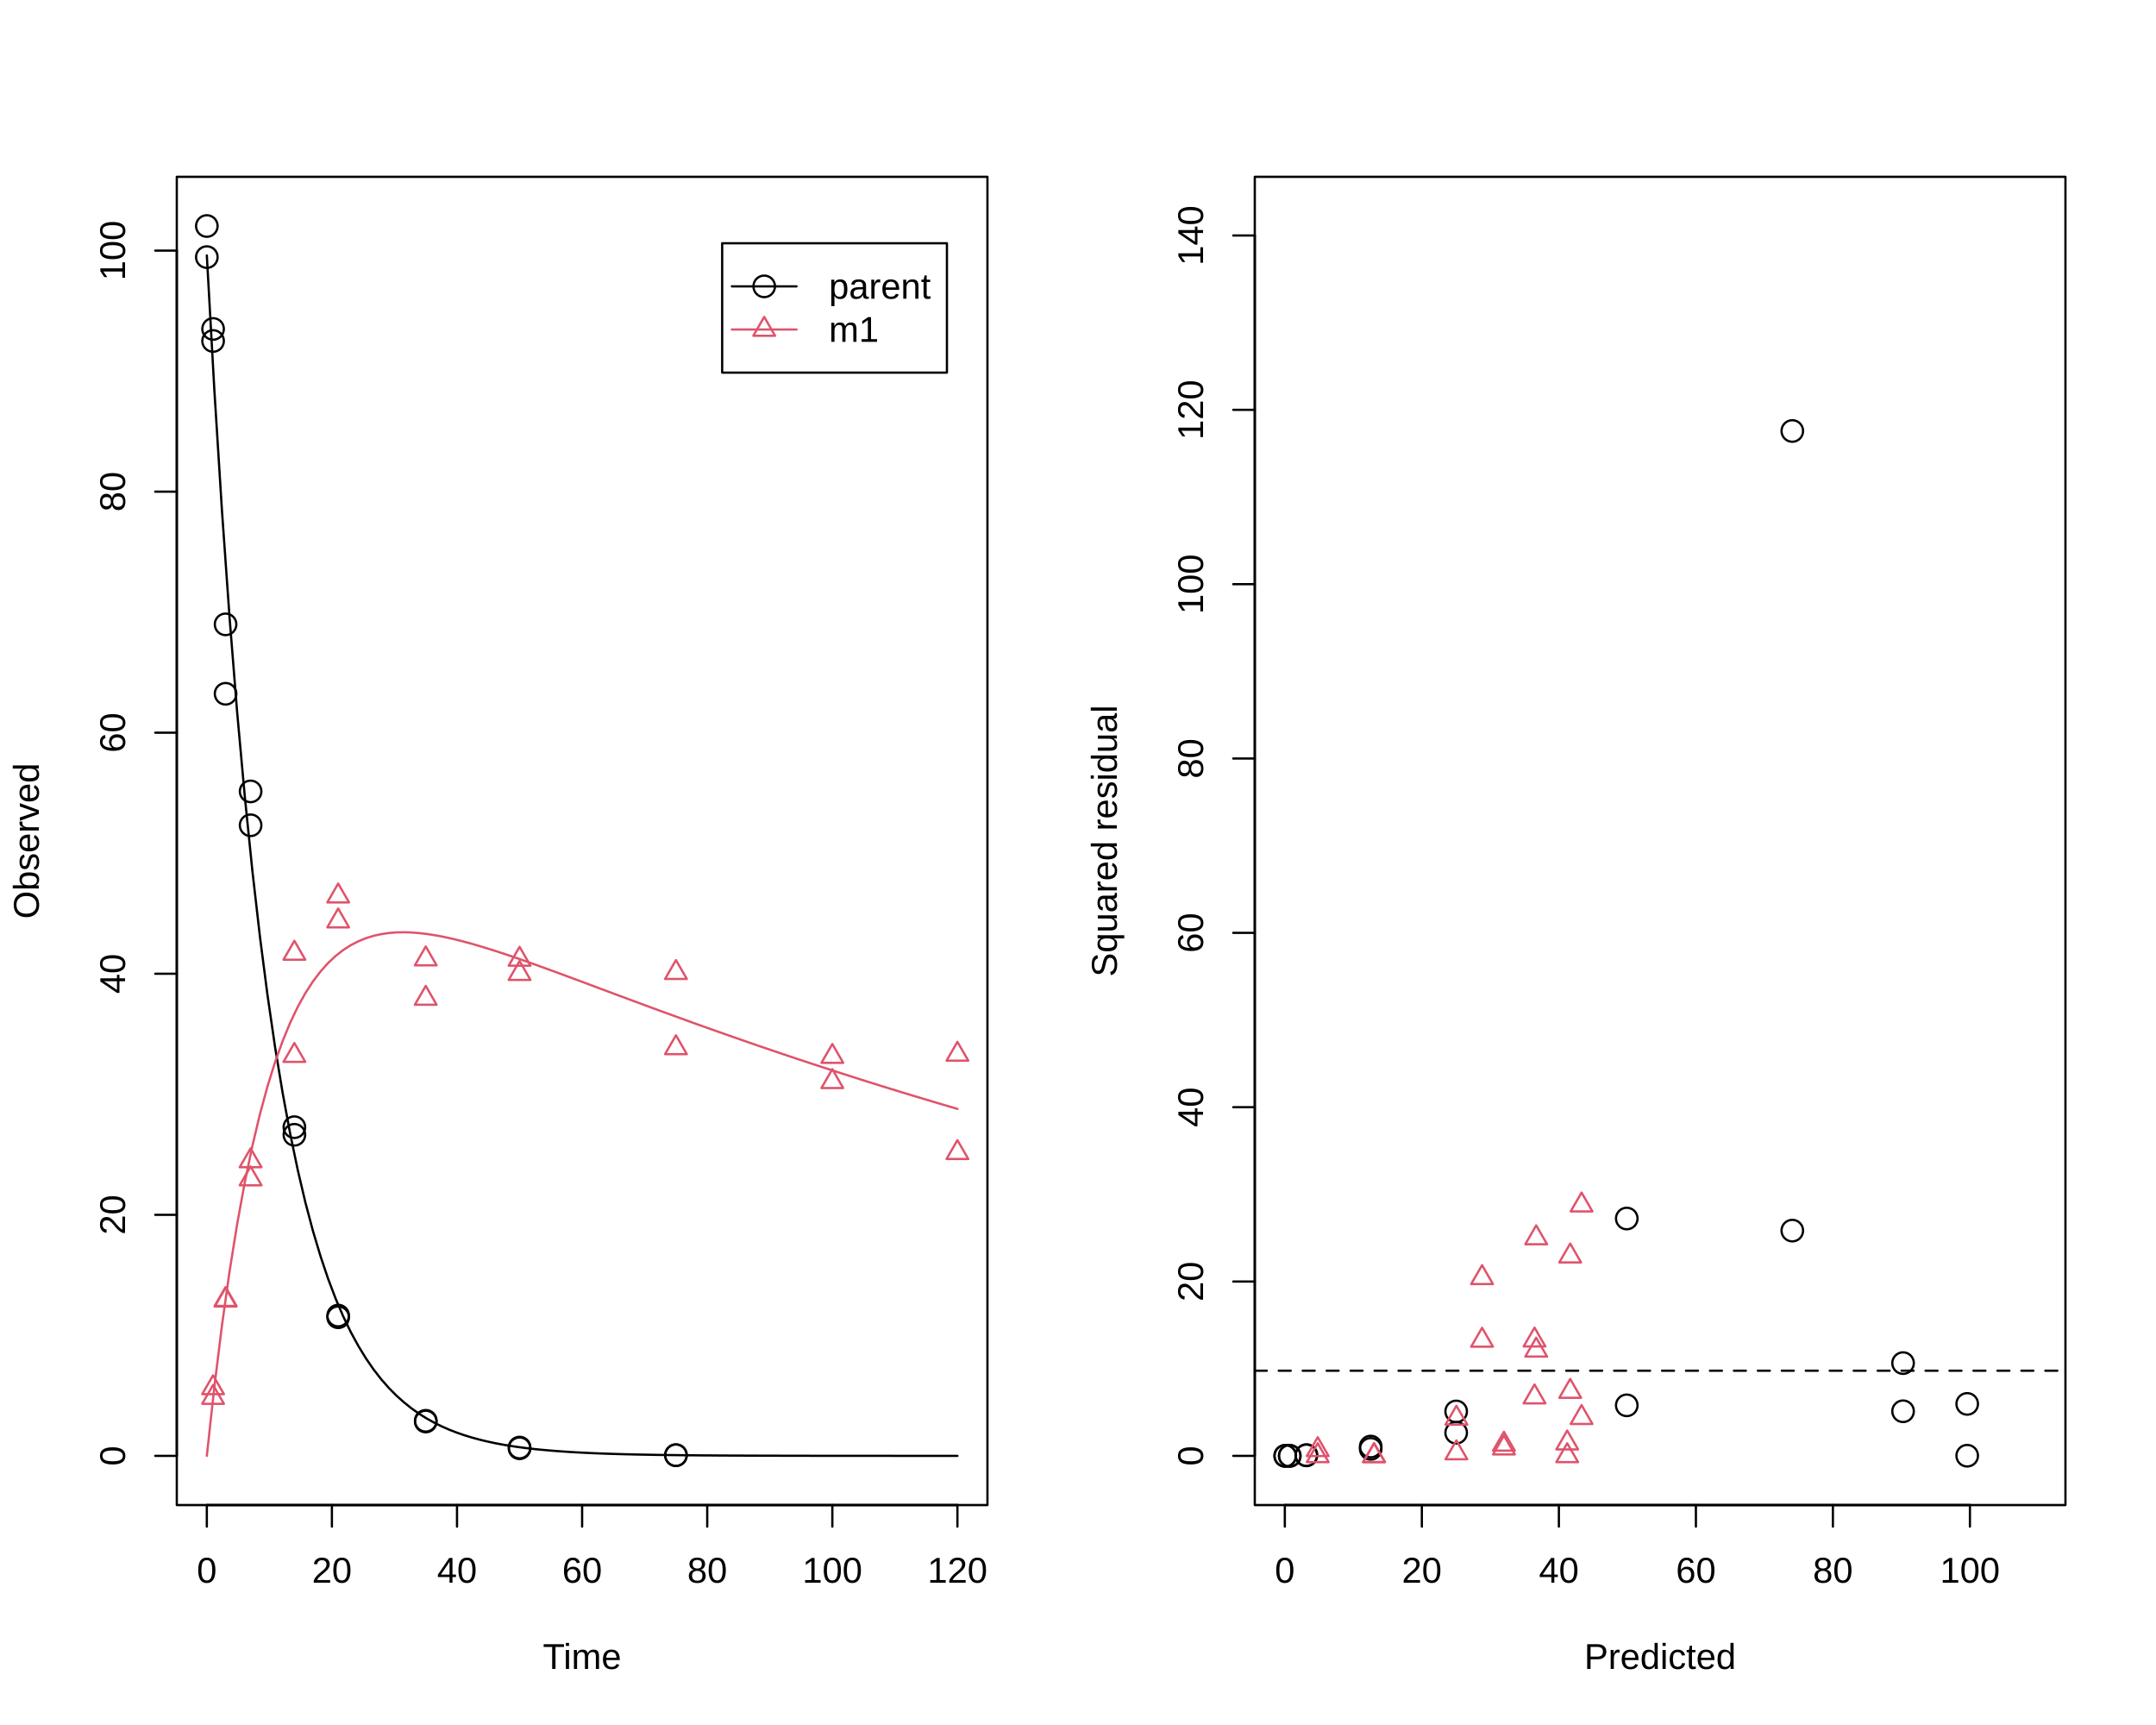
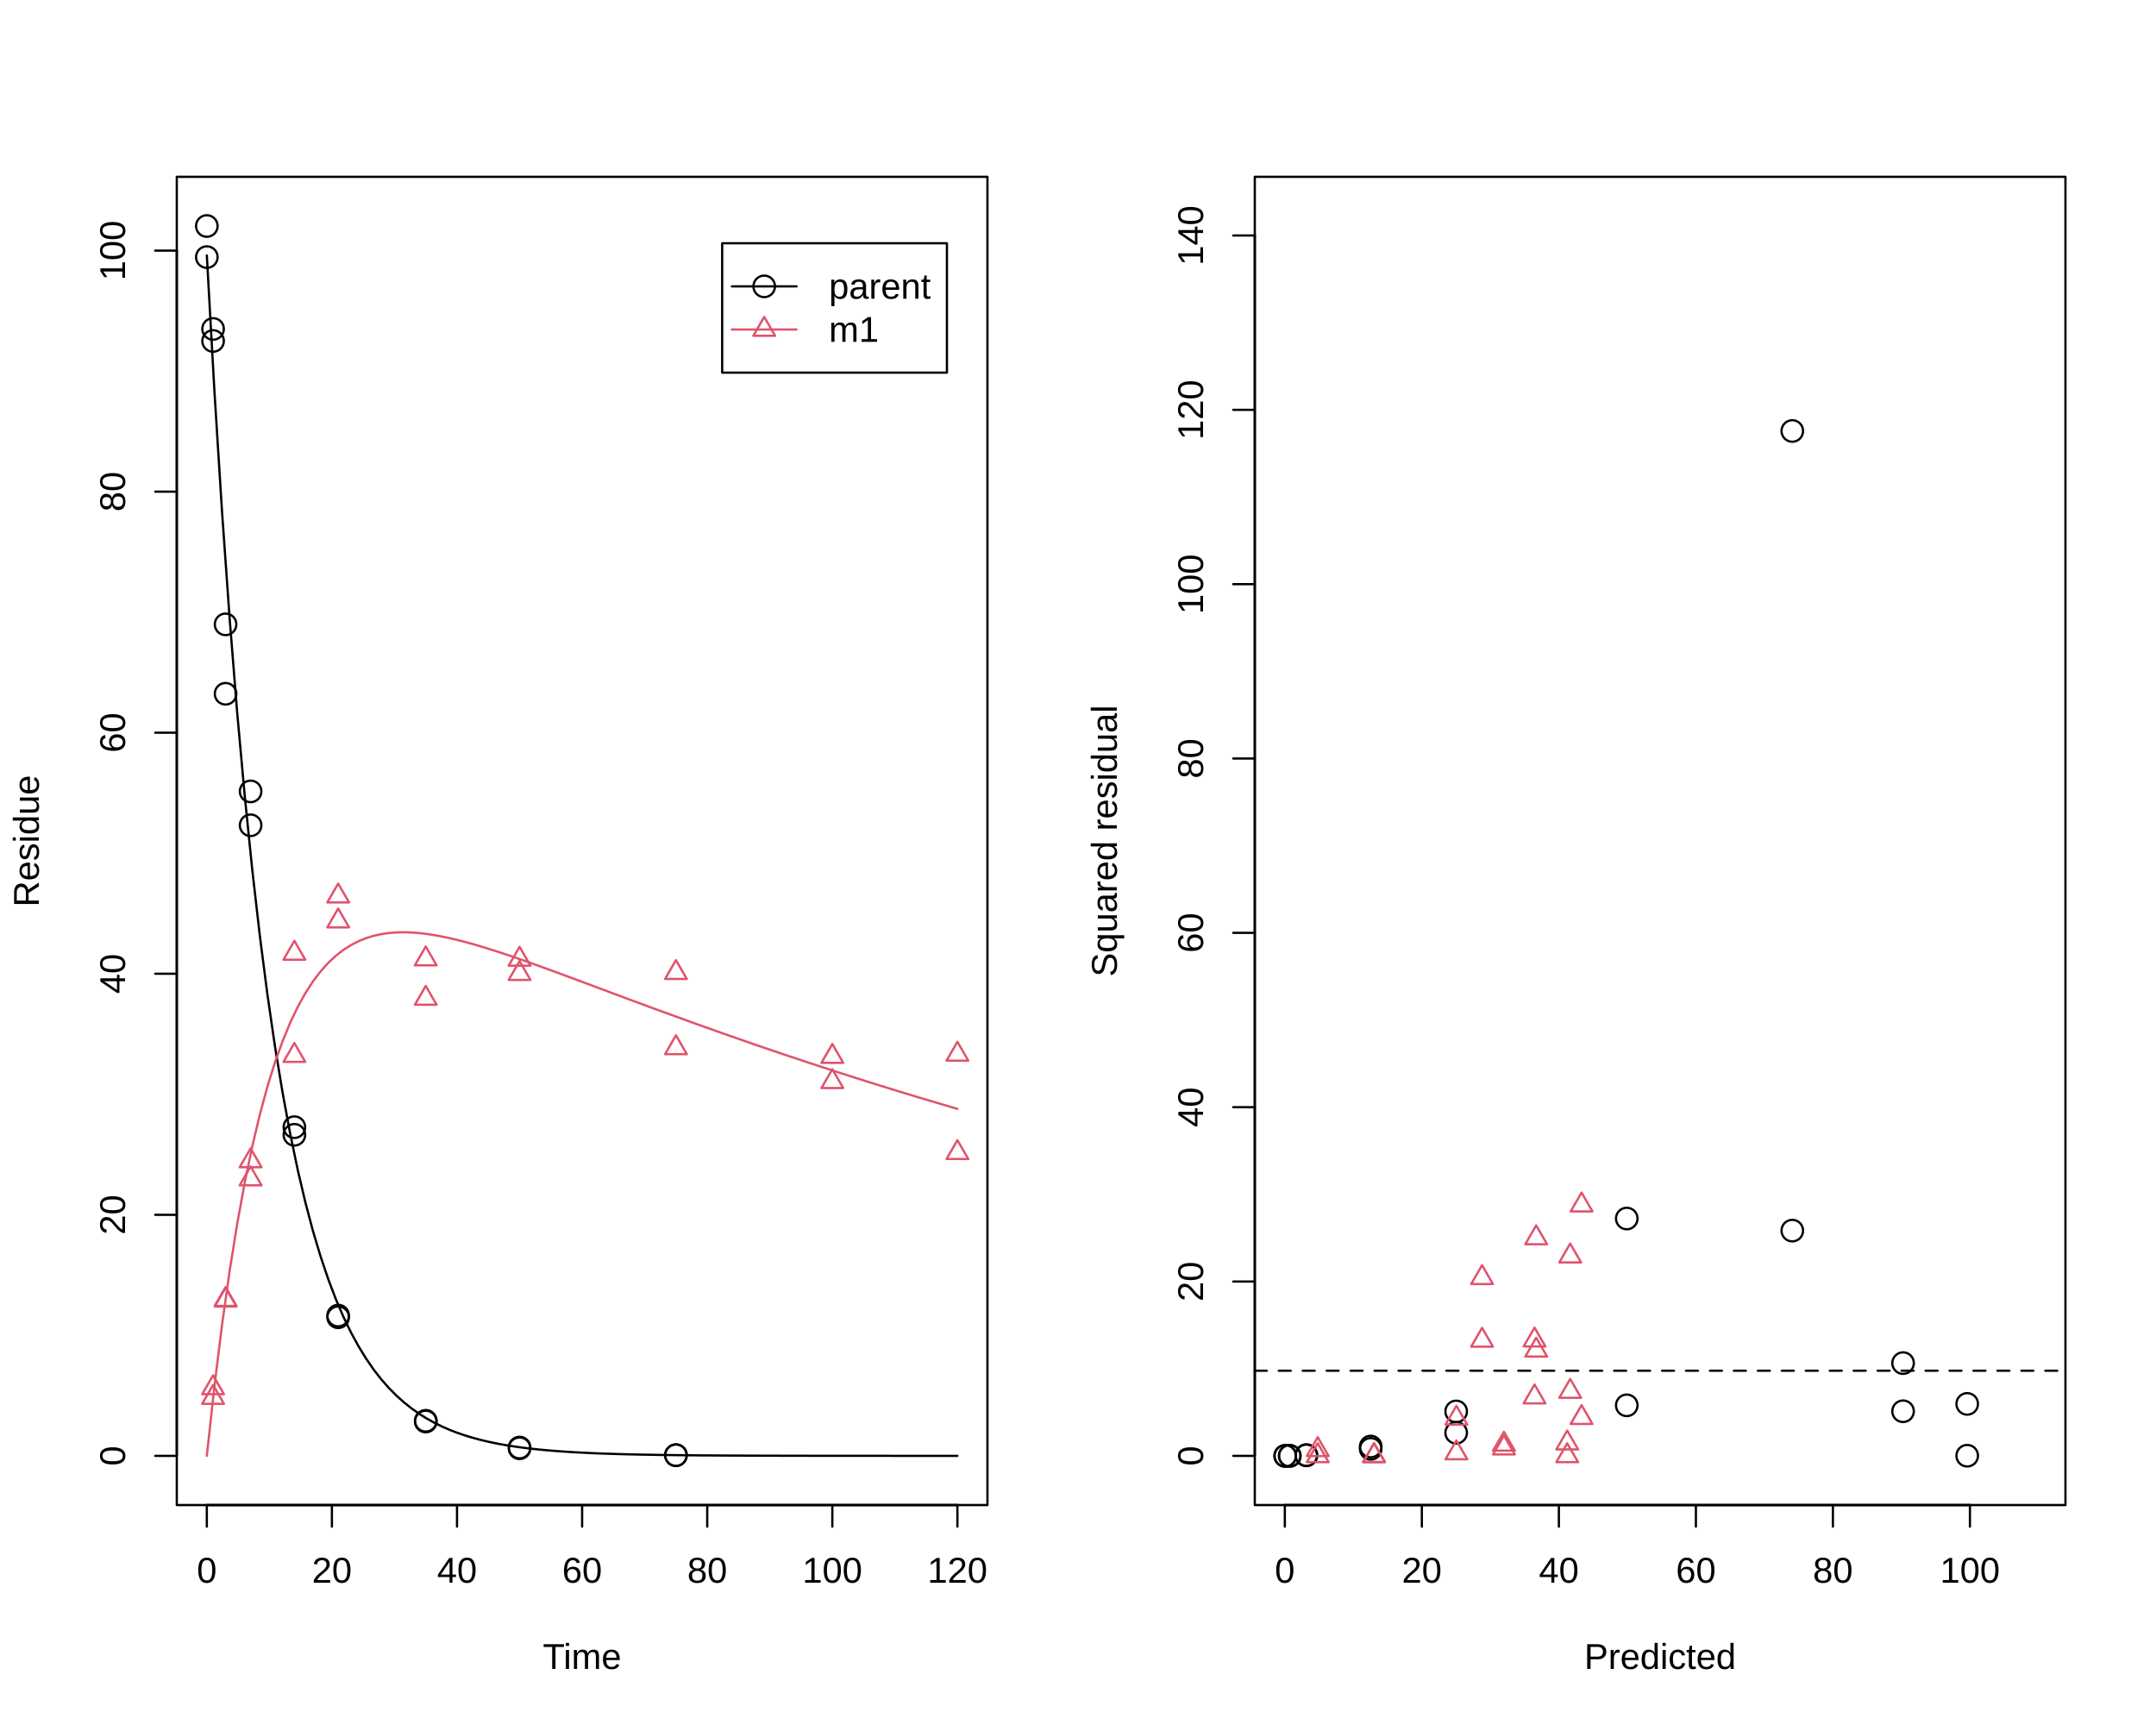
<svg xmlns="http://www.w3.org/2000/svg" viewBox="0 0 720.00 576.00">
  <defs>
    <style type="text/css">
    line, polyline, polygon, path, rect, circle {
      fill: none;
      stroke: #000000;
      stroke-linecap: round;
      stroke-linejoin: round;
      stroke-miterlimit: 10.00;
    }
  </style>
  </defs>
  <rect width="100%" height="100%" style="stroke: none; fill: #FFFFFF;" />
  <line x1="69.07" y1="502.56" x2="319.73" y2="502.56" style="stroke-width: 0.75;" />
  <line x1="69.07" y1="502.56" x2="69.07" y2="509.76" style="stroke-width: 0.75;" />
  <line x1="110.84" y1="502.56" x2="110.84" y2="509.76" style="stroke-width: 0.75;" />
  <line x1="152.62" y1="502.56" x2="152.62" y2="509.76" style="stroke-width: 0.75;" />
  <line x1="194.40" y1="502.56" x2="194.40" y2="509.76" style="stroke-width: 0.75;" />
  <line x1="236.18" y1="502.56" x2="236.18" y2="509.76" style="stroke-width: 0.75;" />
  <line x1="277.96" y1="502.56" x2="277.96" y2="509.76" style="stroke-width: 0.75;" />
  <line x1="319.73" y1="502.56" x2="319.73" y2="509.76" style="stroke-width: 0.75;" />
  <text x="65.73" y="528.48" style="font-size: 12.00px; font-family: Liberation Sans;" textLength="6.67px" lengthAdjust="spacingAndGlyphs">0</text>
  <text x="104.17" y="528.48" style="font-size: 12.00px; font-family: Liberation Sans;" textLength="13.34px" lengthAdjust="spacingAndGlyphs">20</text>
  <text x="145.95" y="528.48" style="font-size: 12.00px; font-family: Liberation Sans;" textLength="13.34px" lengthAdjust="spacingAndGlyphs">40</text>
  <text x="187.73" y="528.48" style="font-size: 12.00px; font-family: Liberation Sans;" textLength="13.34px" lengthAdjust="spacingAndGlyphs">60</text>
  <text x="229.51" y="528.48" style="font-size: 12.00px; font-family: Liberation Sans;" textLength="13.34px" lengthAdjust="spacingAndGlyphs">80</text>
  <text x="267.95" y="528.48" style="font-size: 12.00px; font-family: Liberation Sans;" textLength="20.02px" lengthAdjust="spacingAndGlyphs">100</text>
  <text x="309.73" y="528.48" style="font-size: 12.00px; font-family: Liberation Sans;" textLength="20.02px" lengthAdjust="spacingAndGlyphs">120</text>
  <line x1="59.04" y1="486.13" x2="59.04" y2="83.68" style="stroke-width: 0.75;" />
  <line x1="59.04" y1="486.13" x2="51.84" y2="486.13" style="stroke-width: 0.75;" />
  <line x1="59.04" y1="405.64" x2="51.84" y2="405.64" style="stroke-width: 0.75;" />
  <line x1="59.04" y1="325.15" x2="51.84" y2="325.15" style="stroke-width: 0.75;" />
  <line x1="59.04" y1="244.66" x2="51.84" y2="244.66" style="stroke-width: 0.75;" />
  <line x1="59.04" y1="164.17" x2="51.84" y2="164.17" style="stroke-width: 0.75;" />
  <line x1="59.04" y1="83.68" x2="51.84" y2="83.68" style="stroke-width: 0.75;" />
  <text transform="translate(41.76,489.47) rotate(-90)" style="font-size: 12.00px; font-family: Liberation Sans;" textLength="6.67px" lengthAdjust="spacingAndGlyphs">0</text>
  <text transform="translate(41.76,412.31) rotate(-90)" style="font-size: 12.00px; font-family: Liberation Sans;" textLength="13.34px" lengthAdjust="spacingAndGlyphs">20</text>
  <text transform="translate(41.76,331.82) rotate(-90)" style="font-size: 12.00px; font-family: Liberation Sans;" textLength="13.34px" lengthAdjust="spacingAndGlyphs">40</text>
  <text transform="translate(41.76,251.33) rotate(-90)" style="font-size: 12.00px; font-family: Liberation Sans;" textLength="13.34px" lengthAdjust="spacingAndGlyphs">60</text>
  <text transform="translate(41.76,170.84) rotate(-90)" style="font-size: 12.00px; font-family: Liberation Sans;" textLength="13.34px" lengthAdjust="spacingAndGlyphs">80</text>
  <text transform="translate(41.76,93.68) rotate(-90)" style="font-size: 12.00px; font-family: Liberation Sans;" textLength="20.02px" lengthAdjust="spacingAndGlyphs">100</text>
-   <polygon points="59.04,502.56 329.76,502.56 329.76,59.04 59.04,59.04 " style="stroke-width: 0.75; fill: none;" />
+   <polyline points="59.04,502.56 329.76,502.56 329.76,59.04 59.04,59.04 59.04,502.56 " style="stroke-width: 0.75;" />
  <defs>
    <clipPath id="cpMC4wMHwzNjAuMDB8NTc2LjAwfDAuMDA=">
      <rect x="0.00" y="0.00" width="360.00" height="576.00" />
    </clipPath>
  </defs>
  <g clip-path="url(#cpMC4wMHwzNjAuMDB8NTc2LjAwfDAuMDA=)">
    <text x="181.29" y="557.28" style="font-size: 12.00px; font-family: Liberation Sans;" textLength="26.22px" lengthAdjust="spacingAndGlyphs">Time</text>
  </g>
  <g clip-path="url(#cpMC4wMHwzNjAuMDB8NTc2LjAwfDAuMDA=)">
-     <text transform="translate(12.96,306.81) rotate(-90)" style="font-size: 12.00px; font-family: Liberation Sans;" textLength="52.02px" lengthAdjust="spacingAndGlyphs">Observed</text>
+     <text transform="translate(12.96,302.82) rotate(-90)" style="font-size: 12.00px; font-family: Liberation Sans;" textLength="44.03px" lengthAdjust="spacingAndGlyphs">Residue</text>
  </g>
  <defs>
    <clipPath id="cpNTkuMDR8MzI5Ljc2fDUwMi41Nnw1OS4wNA==">
      <rect x="59.04" y="59.04" width="270.72" height="443.52" />
    </clipPath>
  </defs>
  <circle cx="69.07" cy="85.85" r="2.70pt" style="stroke-width: 0.75;" clip-path="url(#cpNTkuMDR8MzI5Ljc2fDUwMi41Nnw1OS4wNA==)" />
  <circle cx="69.07" cy="75.47" r="2.70pt" style="stroke-width: 0.75;" clip-path="url(#cpNTkuMDR8MzI5Ljc2fDUwMi41Nnw1OS4wNA==)" />
  <circle cx="71.16" cy="109.84" r="2.70pt" style="stroke-width: 0.75;" clip-path="url(#cpNTkuMDR8MzI5Ljc2fDUwMi41Nnw1OS4wNA==)" />
  <circle cx="71.16" cy="113.86" r="2.70pt" style="stroke-width: 0.75;" clip-path="url(#cpNTkuMDR8MzI5Ljc2fDUwMi41Nnw1OS4wNA==)" />
  <circle cx="75.33" cy="231.66" r="2.70pt" style="stroke-width: 0.75;" clip-path="url(#cpNTkuMDR8MzI5Ljc2fDUwMi41Nnw1OS4wNA==)" />
  <circle cx="75.33" cy="208.48" r="2.70pt" style="stroke-width: 0.75;" clip-path="url(#cpNTkuMDR8MzI5Ljc2fDUwMi41Nnw1OS4wNA==)" />
  <circle cx="83.69" cy="275.57" r="2.70pt" style="stroke-width: 0.75;" clip-path="url(#cpNTkuMDR8MzI5Ljc2fDUwMi41Nnw1OS4wNA==)" />
  <circle cx="83.69" cy="264.26" r="2.70pt" style="stroke-width: 0.75;" clip-path="url(#cpNTkuMDR8MzI5Ljc2fDUwMi41Nnw1OS4wNA==)" />
  <circle cx="98.31" cy="376.38" r="2.70pt" style="stroke-width: 0.75;" clip-path="url(#cpNTkuMDR8MzI5Ljc2fDUwMi41Nnw1OS4wNA==)" />
  <circle cx="98.31" cy="378.92" r="2.70pt" style="stroke-width: 0.75;" clip-path="url(#cpNTkuMDR8MzI5Ljc2fDUwMi41Nnw1OS4wNA==)" />
  <circle cx="112.93" cy="439.85" r="2.70pt" style="stroke-width: 0.75;" clip-path="url(#cpNTkuMDR8MzI5Ljc2fDUwMi41Nnw1OS4wNA==)" />
  <circle cx="112.93" cy="439.29" r="2.70pt" style="stroke-width: 0.75;" clip-path="url(#cpNTkuMDR8MzI5Ljc2fDUwMi41Nnw1OS4wNA==)" />
  <circle cx="142.18" cy="474.66" r="2.70pt" style="stroke-width: 0.75;" clip-path="url(#cpNTkuMDR8MzI5Ljc2fDUwMi41Nnw1OS4wNA==)" />
  <circle cx="142.18" cy="474.42" r="2.70pt" style="stroke-width: 0.75;" clip-path="url(#cpNTkuMDR8MzI5Ljc2fDUwMi41Nnw1OS4wNA==)" />
  <circle cx="173.51" cy="483.36" r="2.70pt" style="stroke-width: 0.75;" clip-path="url(#cpNTkuMDR8MzI5Ljc2fDUwMi41Nnw1OS4wNA==)" />
  <circle cx="173.51" cy="483.60" r="2.70pt" style="stroke-width: 0.75;" clip-path="url(#cpNTkuMDR8MzI5Ljc2fDUwMi41Nnw1OS4wNA==)" />
  <circle cx="225.73" cy="485.93" r="2.70pt" style="stroke-width: 0.75;" clip-path="url(#cpNTkuMDR8MzI5Ljc2fDUwMi41Nnw1OS4wNA==)" />
  <circle cx="225.73" cy="485.89" r="2.70pt" style="stroke-width: 0.75;" clip-path="url(#cpNTkuMDR8MzI5Ljc2fDUwMi41Nnw1OS4wNA==)" />
-   <polygon points="71.16,462.46 74.79,468.75 67.52,468.75 " style="stroke-width: 0.75; stroke: #DF536B; fill: none;" clip-path="url(#cpNTkuMDR8MzI5Ljc2fDUwMi41Nnw1OS4wNA==)" />
-   <polygon points="71.16,459.24 74.79,465.53 67.52,465.53 " style="stroke-width: 0.75; stroke: #DF536B; fill: none;" clip-path="url(#cpNTkuMDR8MzI5Ljc2fDUwMi41Nnw1OS4wNA==)" />
-   <polygon points="75.33,429.98 78.97,436.28 71.70,436.28 " style="stroke-width: 0.75; stroke: #DF536B; fill: none;" clip-path="url(#cpNTkuMDR8MzI5Ljc2fDUwMi41Nnw1OS4wNA==)" />
-   <polygon points="75.33,429.78 78.97,436.07 71.70,436.07 " style="stroke-width: 0.75; stroke: #DF536B; fill: none;" clip-path="url(#cpNTkuMDR8MzI5Ljc2fDUwMi41Nnw1OS4wNA==)" />
-   <polygon points="83.69,389.49 87.33,395.79 80.05,395.79 " style="stroke-width: 0.75; stroke: #DF536B; fill: none;" clip-path="url(#cpNTkuMDR8MzI5Ljc2fDUwMi41Nnw1OS4wNA==)" />
-   <polygon points="83.69,383.45 87.33,389.75 80.05,389.75 " style="stroke-width: 0.75; stroke: #DF536B; fill: none;" clip-path="url(#cpNTkuMDR8MzI5Ljc2fDUwMi41Nnw1OS4wNA==)" />
-   <polygon points="98.31,314.15 101.95,320.45 94.67,320.45 " style="stroke-width: 0.75; stroke: #DF536B; fill: none;" clip-path="url(#cpNTkuMDR8MzI5Ljc2fDUwMi41Nnw1OS4wNA==)" />
-   <polygon points="98.31,348.28 101.95,354.58 94.67,354.58 " style="stroke-width: 0.75; stroke: #DF536B; fill: none;" clip-path="url(#cpNTkuMDR8MzI5Ljc2fDUwMi41Nnw1OS4wNA==)" />
-   <polygon points="112.93,303.36 116.57,309.66 109.30,309.66 " style="stroke-width: 0.75; stroke: #DF536B; fill: none;" clip-path="url(#cpNTkuMDR8MzI5Ljc2fDUwMi41Nnw1OS4wNA==)" />
-   <polygon points="112.93,295.03 116.57,301.33 109.30,301.33 " style="stroke-width: 0.75; stroke: #DF536B; fill: none;" clip-path="url(#cpNTkuMDR8MzI5Ljc2fDUwMi41Nnw1OS4wNA==)" />
-   <polygon points="142.18,316.04 145.81,322.34 138.54,322.34 " style="stroke-width: 0.75; stroke: #DF536B; fill: none;" clip-path="url(#cpNTkuMDR8MzI5Ljc2fDUwMi41Nnw1OS4wNA==)" />
-   <polygon points="142.18,329.20 145.81,335.50 138.54,335.50 " style="stroke-width: 0.75; stroke: #DF536B; fill: none;" clip-path="url(#cpNTkuMDR8MzI5Ljc2fDUwMi41Nnw1OS4wNA==)" />
-   <polygon points="173.51,316.16 177.15,322.46 169.87,322.46 " style="stroke-width: 0.75; stroke: #DF536B; fill: none;" clip-path="url(#cpNTkuMDR8MzI5Ljc2fDUwMi41Nnw1OS4wNA==)" />
-   <polygon points="173.51,320.91 177.15,327.21 169.87,327.21 " style="stroke-width: 0.75; stroke: #DF536B; fill: none;" clip-path="url(#cpNTkuMDR8MzI5Ljc2fDUwMi41Nnw1OS4wNA==)" />
-   <polygon points="225.73,320.59 229.37,326.89 222.10,326.89 " style="stroke-width: 0.75; stroke: #DF536B; fill: none;" clip-path="url(#cpNTkuMDR8MzI5Ljc2fDUwMi41Nnw1OS4wNA==)" />
-   <polygon points="225.73,345.70 229.37,352.00 222.10,352.00 " style="stroke-width: 0.75; stroke: #DF536B; fill: none;" clip-path="url(#cpNTkuMDR8MzI5Ljc2fDUwMi41Nnw1OS4wNA==)" />
-   <polygon points="277.96,357.01 281.59,363.31 274.32,363.31 " style="stroke-width: 0.75; stroke: #DF536B; fill: none;" clip-path="url(#cpNTkuMDR8MzI5Ljc2fDUwMi41Nnw1OS4wNA==)" />
-   <polygon points="277.96,348.60 281.59,354.90 274.32,354.90 " style="stroke-width: 0.75; stroke: #DF536B; fill: none;" clip-path="url(#cpNTkuMDR8MzI5Ljc2fDUwMi41Nnw1OS4wNA==)" />
-   <polygon points="319.73,380.72 323.37,387.01 316.10,387.01 " style="stroke-width: 0.75; stroke: #DF536B; fill: none;" clip-path="url(#cpNTkuMDR8MzI5Ljc2fDUwMi41Nnw1OS4wNA==)" />
-   <polygon points="319.73,347.88 323.37,354.17 316.10,354.17 " style="stroke-width: 0.75; stroke: #DF536B; fill: none;" clip-path="url(#cpNTkuMDR8MzI5Ljc2fDUwMi41Nnw1OS4wNA==)" />
+   <polyline points="71.16,462.46 74.79,468.75 67.52,468.75 71.16,462.46 " style="stroke-width: 0.75; stroke: #DF536B;" clip-path="url(#cpNTkuMDR8MzI5Ljc2fDUwMi41Nnw1OS4wNA==)" />
+   <polyline points="71.16,459.24 74.79,465.53 67.52,465.53 71.16,459.24 " style="stroke-width: 0.75; stroke: #DF536B;" clip-path="url(#cpNTkuMDR8MzI5Ljc2fDUwMi41Nnw1OS4wNA==)" />
+   <polyline points="75.33,429.98 78.97,436.28 71.70,436.28 75.33,429.98 " style="stroke-width: 0.75; stroke: #DF536B;" clip-path="url(#cpNTkuMDR8MzI5Ljc2fDUwMi41Nnw1OS4wNA==)" />
+   <polyline points="75.33,429.78 78.97,436.07 71.70,436.07 75.33,429.78 " style="stroke-width: 0.75; stroke: #DF536B;" clip-path="url(#cpNTkuMDR8MzI5Ljc2fDUwMi41Nnw1OS4wNA==)" />
+   <polyline points="83.69,389.49 87.33,395.79 80.05,395.79 83.69,389.49 " style="stroke-width: 0.75; stroke: #DF536B;" clip-path="url(#cpNTkuMDR8MzI5Ljc2fDUwMi41Nnw1OS4wNA==)" />
+   <polyline points="83.69,383.45 87.33,389.75 80.05,389.75 83.69,383.45 " style="stroke-width: 0.75; stroke: #DF536B;" clip-path="url(#cpNTkuMDR8MzI5Ljc2fDUwMi41Nnw1OS4wNA==)" />
+   <polyline points="98.31,314.15 101.95,320.45 94.67,320.45 98.31,314.15 " style="stroke-width: 0.75; stroke: #DF536B;" clip-path="url(#cpNTkuMDR8MzI5Ljc2fDUwMi41Nnw1OS4wNA==)" />
+   <polyline points="98.31,348.28 101.95,354.58 94.67,354.58 98.31,348.28 " style="stroke-width: 0.75; stroke: #DF536B;" clip-path="url(#cpNTkuMDR8MzI5Ljc2fDUwMi41Nnw1OS4wNA==)" />
+   <polyline points="112.93,303.36 116.57,309.66 109.30,309.66 112.93,303.36 " style="stroke-width: 0.75; stroke: #DF536B;" clip-path="url(#cpNTkuMDR8MzI5Ljc2fDUwMi41Nnw1OS4wNA==)" />
+   <polyline points="112.93,295.03 116.57,301.33 109.30,301.33 112.93,295.03 " style="stroke-width: 0.75; stroke: #DF536B;" clip-path="url(#cpNTkuMDR8MzI5Ljc2fDUwMi41Nnw1OS4wNA==)" />
+   <polyline points="142.18,316.04 145.81,322.34 138.54,322.34 142.18,316.04 " style="stroke-width: 0.75; stroke: #DF536B;" clip-path="url(#cpNTkuMDR8MzI5Ljc2fDUwMi41Nnw1OS4wNA==)" />
+   <polyline points="142.18,329.20 145.81,335.50 138.54,335.50 142.18,329.20 " style="stroke-width: 0.75; stroke: #DF536B;" clip-path="url(#cpNTkuMDR8MzI5Ljc2fDUwMi41Nnw1OS4wNA==)" />
+   <polyline points="173.51,316.16 177.15,322.46 169.87,322.46 173.51,316.16 " style="stroke-width: 0.75; stroke: #DF536B;" clip-path="url(#cpNTkuMDR8MzI5Ljc2fDUwMi41Nnw1OS4wNA==)" />
+   <polyline points="173.51,320.91 177.15,327.21 169.87,327.21 173.51,320.91 " style="stroke-width: 0.75; stroke: #DF536B;" clip-path="url(#cpNTkuMDR8MzI5Ljc2fDUwMi41Nnw1OS4wNA==)" />
+   <polyline points="225.73,320.59 229.37,326.89 222.10,326.89 225.73,320.59 " style="stroke-width: 0.75; stroke: #DF536B;" clip-path="url(#cpNTkuMDR8MzI5Ljc2fDUwMi41Nnw1OS4wNA==)" />
+   <polyline points="225.73,345.70 229.37,352.00 222.10,352.00 225.73,345.70 " style="stroke-width: 0.75; stroke: #DF536B;" clip-path="url(#cpNTkuMDR8MzI5Ljc2fDUwMi41Nnw1OS4wNA==)" />
+   <polyline points="277.96,357.01 281.59,363.31 274.32,363.31 277.96,357.01 " style="stroke-width: 0.75; stroke: #DF536B;" clip-path="url(#cpNTkuMDR8MzI5Ljc2fDUwMi41Nnw1OS4wNA==)" />
+   <polyline points="277.96,348.60 281.59,354.90 274.32,354.90 277.96,348.60 " style="stroke-width: 0.75; stroke: #DF536B;" clip-path="url(#cpNTkuMDR8MzI5Ljc2fDUwMi41Nnw1OS4wNA==)" />
+   <polyline points="319.73,380.72 323.37,387.01 316.10,387.01 319.73,380.72 " style="stroke-width: 0.75; stroke: #DF536B;" clip-path="url(#cpNTkuMDR8MzI5Ljc2fDUwMi41Nnw1OS4wNA==)" />
+   <polyline points="319.73,347.88 323.37,354.17 316.10,354.17 319.73,347.88 " style="stroke-width: 0.75; stroke: #DF536B;" clip-path="url(#cpNTkuMDR8MzI5Ljc2fDUwMi41Nnw1OS4wNA==)" />
  <polyline points="69.07,85.29 71.60,130.49 74.13,170.59 76.66,206.17 79.19,237.74 81.73,265.74 84.26,290.59 86.79,312.64 89.32,332.20 91.85,349.56 94.39,364.96 96.92,378.62 99.45,390.74 101.98,401.50 104.51,411.04 107.05,419.51 109.58,427.02 112.11,433.69 114.64,439.60 117.17,444.85 119.71,449.50 122.24,453.63 124.77,457.30 127.30,460.55 129.83,463.43 132.37,465.99 134.90,468.26 137.43,470.28 139.96,472.07 142.49,473.65 145.03,475.06 147.56,476.31 150.09,477.42 152.62,478.40 155.15,479.27 157.69,480.04 160.22,480.73 162.75,481.34 165.28,481.88 167.81,482.36 170.35,482.79 172.88,483.16 175.41,483.50 177.94,483.80 180.47,484.06 183.01,484.29 185.54,484.50 188.07,484.68 190.60,484.85 193.13,484.99 195.67,485.12 198.20,485.24 200.73,485.34 203.26,485.43 205.79,485.51 208.33,485.58 210.86,485.64 213.39,485.70 215.92,485.74 218.45,485.79 220.99,485.83 223.52,485.86 226.05,485.89 228.58,485.92 231.11,485.94 233.65,485.97 236.18,485.98 238.71,486.00 241.24,486.02 243.77,486.03 246.31,486.04 248.84,486.05 251.37,486.06 253.90,486.07 256.43,486.08 258.97,486.08 261.50,486.09 264.03,486.09 266.56,486.10 269.09,486.10 271.63,486.11 274.16,486.11 276.69,486.11 279.22,486.11 281.75,486.12 284.29,486.12 286.82,486.12 289.35,486.12 291.88,486.12 294.41,486.12 296.95,486.12 299.48,486.13 302.01,486.13 304.54,486.13 307.07,486.13 309.61,486.13 312.14,486.13 314.67,486.13 317.20,486.13 319.73,486.13 " style="stroke-width: 0.75;" clip-path="url(#cpNTkuMDR8MzI5Ljc2fDUwMi41Nnw1OS4wNA==)" />
  <polyline points="69.07,486.13 71.60,462.96 74.13,442.54 76.66,424.57 79.19,408.78 81.73,394.90 84.26,382.74 86.79,372.09 89.32,362.79 91.85,354.67 94.39,347.61 96.92,341.48 99.45,336.18 101.98,331.62 104.51,327.71 107.05,324.38 109.58,321.55 112.11,319.18 114.64,317.21 117.17,315.59 119.71,314.29 122.24,313.26 124.77,312.48 127.30,311.92 129.83,311.55 132.37,311.34 134.90,311.29 137.43,311.37 139.96,311.56 142.49,311.86 145.03,312.25 147.56,312.71 150.09,313.24 152.62,313.84 155.15,314.49 157.69,315.18 160.22,315.92 162.75,316.69 165.28,317.49 167.81,318.31 170.35,319.16 172.88,320.03 175.41,320.91 177.94,321.81 180.47,322.72 183.01,323.64 185.54,324.56 188.07,325.50 190.60,326.43 193.13,327.37 195.67,328.32 198.20,329.26 200.73,330.21 203.26,331.15 205.79,332.10 208.33,333.04 210.86,333.98 213.39,334.92 215.92,335.86 218.45,336.79 220.99,337.72 223.52,338.64 226.05,339.56 228.58,340.48 231.11,341.40 233.65,342.31 236.18,343.21 238.71,344.11 241.24,345.00 243.77,345.89 246.31,346.78 248.84,347.66 251.37,348.54 253.90,349.41 256.43,350.27 258.97,351.13 261.50,351.99 264.03,352.84 266.56,353.68 269.09,354.52 271.63,355.36 274.16,356.19 276.69,357.01 279.22,357.83 281.75,358.64 284.29,359.45 286.82,360.26 289.35,361.06 291.88,361.85 294.41,362.64 296.95,363.43 299.48,364.21 302.01,364.98 304.54,365.75 307.07,366.51 309.61,367.27 312.14,368.03 314.67,368.78 317.20,369.53 319.73,370.27 " style="stroke-width: 0.75; stroke: #DF536B;" clip-path="url(#cpNTkuMDR8MzI5Ljc2fDUwMi41Nnw1OS4wNA==)" />
  <rect x="241.17" y="81.22" width="75.06" height="43.20" style="stroke-width: 0.75; fill: #FFFFFF;" clip-path="url(#cpNTkuMDR8MzI5Ljc2fDUwMi41Nnw1OS4wNA==)" />
  <line x1="244.41" y1="95.62" x2="266.01" y2="95.62" style="stroke-width: 0.75;" clip-path="url(#cpNTkuMDR8MzI5Ljc2fDUwMi41Nnw1OS4wNA==)" />
  <line x1="244.41" y1="110.02" x2="266.01" y2="110.02" style="stroke-width: 0.75; stroke: #DF536B;" clip-path="url(#cpNTkuMDR8MzI5Ljc2fDUwMi41Nnw1OS4wNA==)" />
  <circle cx="255.21" cy="95.62" r="2.70pt" style="stroke-width: 0.75;" clip-path="url(#cpNTkuMDR8MzI5Ljc2fDUwMi41Nnw1OS4wNA==)" />
-   <polygon points="255.21,105.82 258.84,112.12 251.57,112.12 " style="stroke-width: 0.75; stroke: #DF536B; fill: none;" clip-path="url(#cpNTkuMDR8MzI5Ljc2fDUwMi41Nnw1OS4wNA==)" />
+   <polyline points="255.21,105.82 258.84,112.12 251.57,112.12 255.21,105.82 " style="stroke-width: 0.75; stroke: #DF536B;" clip-path="url(#cpNTkuMDR8MzI5Ljc2fDUwMi41Nnw1OS4wNA==)" />
  <g clip-path="url(#cpNTkuMDR8MzI5Ljc2fDUwMi41Nnw1OS4wNA==)">
    <text x="276.81" y="99.74" style="font-size: 12.00px; font-family: Liberation Sans;" textLength="34.02px" lengthAdjust="spacingAndGlyphs">parent</text>
  </g>
  <g clip-path="url(#cpNTkuMDR8MzI5Ljc2fDUwMi41Nnw1OS4wNA==)">
    <text x="276.81" y="114.14" style="font-size: 12.00px; font-family: Liberation Sans;" textLength="16.67px" lengthAdjust="spacingAndGlyphs">m1</text>
  </g>
  <defs>
    <clipPath id="cpNDE5LjA0fDY4OS43Nnw1MDIuNTZ8NTkuMDQ=">
      <rect x="419.04" y="59.04" width="270.72" height="443.52" />
    </clipPath>
  </defs>
  <defs>
    <clipPath id="cpMC4wMHw3MjAuMDB8NTc2LjAwfDAuMDA=">
      <rect x="0.00" y="0.00" width="720.00" height="576.00" />
    </clipPath>
  </defs>
  <line x1="429.07" y1="502.56" x2="657.86" y2="502.56" style="stroke-width: 0.75;" clip-path="url(#cpMC4wMHw3MjAuMDB8NTc2LjAwfDAuMDA=)" />
  <line x1="429.07" y1="502.56" x2="429.07" y2="509.76" style="stroke-width: 0.75;" clip-path="url(#cpMC4wMHw3MjAuMDB8NTc2LjAwfDAuMDA=)" />
  <line x1="474.83" y1="502.56" x2="474.83" y2="509.76" style="stroke-width: 0.75;" clip-path="url(#cpMC4wMHw3MjAuMDB8NTc2LjAwfDAuMDA=)" />
  <line x1="520.59" y1="502.56" x2="520.59" y2="509.76" style="stroke-width: 0.75;" clip-path="url(#cpMC4wMHw3MjAuMDB8NTc2LjAwfDAuMDA=)" />
  <line x1="566.35" y1="502.56" x2="566.35" y2="509.76" style="stroke-width: 0.75;" clip-path="url(#cpMC4wMHw3MjAuMDB8NTc2LjAwfDAuMDA=)" />
  <line x1="612.10" y1="502.56" x2="612.10" y2="509.76" style="stroke-width: 0.75;" clip-path="url(#cpMC4wMHw3MjAuMDB8NTc2LjAwfDAuMDA=)" />
  <line x1="657.86" y1="502.56" x2="657.86" y2="509.76" style="stroke-width: 0.75;" clip-path="url(#cpMC4wMHw3MjAuMDB8NTc2LjAwfDAuMDA=)" />
  <g clip-path="url(#cpMC4wMHw3MjAuMDB8NTc2LjAwfDAuMDA=)">
    <text x="425.73" y="528.48" style="font-size: 12.00px; font-family: Liberation Sans;" textLength="6.67px" lengthAdjust="spacingAndGlyphs">0</text>
  </g>
  <g clip-path="url(#cpMC4wMHw3MjAuMDB8NTc2LjAwfDAuMDA=)">
    <text x="468.15" y="528.48" style="font-size: 12.00px; font-family: Liberation Sans;" textLength="13.34px" lengthAdjust="spacingAndGlyphs">20</text>
  </g>
  <g clip-path="url(#cpMC4wMHw3MjAuMDB8NTc2LjAwfDAuMDA=)">
    <text x="513.91" y="528.48" style="font-size: 12.00px; font-family: Liberation Sans;" textLength="13.34px" lengthAdjust="spacingAndGlyphs">40</text>
  </g>
  <g clip-path="url(#cpMC4wMHw3MjAuMDB8NTc2LjAwfDAuMDA=)">
    <text x="559.67" y="528.48" style="font-size: 12.00px; font-family: Liberation Sans;" textLength="13.34px" lengthAdjust="spacingAndGlyphs">60</text>
  </g>
  <g clip-path="url(#cpMC4wMHw3MjAuMDB8NTc2LjAwfDAuMDA=)">
    <text x="605.43" y="528.48" style="font-size: 12.00px; font-family: Liberation Sans;" textLength="13.34px" lengthAdjust="spacingAndGlyphs">80</text>
  </g>
  <g clip-path="url(#cpMC4wMHw3MjAuMDB8NTc2LjAwfDAuMDA=)">
    <text x="647.86" y="528.48" style="font-size: 12.00px; font-family: Liberation Sans;" textLength="20.02px" lengthAdjust="spacingAndGlyphs">100</text>
  </g>
  <line x1="419.04" y1="486.13" x2="419.04" y2="78.64" style="stroke-width: 0.75;" clip-path="url(#cpMC4wMHw3MjAuMDB8NTc2LjAwfDAuMDA=)" />
  <line x1="419.04" y1="486.13" x2="411.84" y2="486.13" style="stroke-width: 0.75;" clip-path="url(#cpMC4wMHw3MjAuMDB8NTc2LjAwfDAuMDA=)" />
  <line x1="419.04" y1="427.92" x2="411.84" y2="427.92" style="stroke-width: 0.75;" clip-path="url(#cpMC4wMHw3MjAuMDB8NTc2LjAwfDAuMDA=)" />
  <line x1="419.04" y1="369.71" x2="411.84" y2="369.71" style="stroke-width: 0.75;" clip-path="url(#cpMC4wMHw3MjAuMDB8NTc2LjAwfDAuMDA=)" />
  <line x1="419.04" y1="311.49" x2="411.84" y2="311.49" style="stroke-width: 0.75;" clip-path="url(#cpMC4wMHw3MjAuMDB8NTc2LjAwfDAuMDA=)" />
  <line x1="419.04" y1="253.28" x2="411.84" y2="253.28" style="stroke-width: 0.75;" clip-path="url(#cpMC4wMHw3MjAuMDB8NTc2LjAwfDAuMDA=)" />
  <line x1="419.04" y1="195.07" x2="411.84" y2="195.07" style="stroke-width: 0.75;" clip-path="url(#cpMC4wMHw3MjAuMDB8NTc2LjAwfDAuMDA=)" />
  <line x1="419.04" y1="136.85" x2="411.84" y2="136.85" style="stroke-width: 0.75;" clip-path="url(#cpMC4wMHw3MjAuMDB8NTc2LjAwfDAuMDA=)" />
  <line x1="419.04" y1="78.64" x2="411.84" y2="78.64" style="stroke-width: 0.75;" clip-path="url(#cpMC4wMHw3MjAuMDB8NTc2LjAwfDAuMDA=)" />
  <g clip-path="url(#cpMC4wMHw3MjAuMDB8NTc2LjAwfDAuMDA=)">
    <text transform="translate(401.76,489.47) rotate(-90)" style="font-size: 12.00px; font-family: Liberation Sans;" textLength="6.67px" lengthAdjust="spacingAndGlyphs">0</text>
  </g>
  <g clip-path="url(#cpMC4wMHw3MjAuMDB8NTc2LjAwfDAuMDA=)">
    <text transform="translate(401.76,434.59) rotate(-90)" style="font-size: 12.00px; font-family: Liberation Sans;" textLength="13.34px" lengthAdjust="spacingAndGlyphs">20</text>
  </g>
  <g clip-path="url(#cpMC4wMHw3MjAuMDB8NTc2LjAwfDAuMDA=)">
    <text transform="translate(401.76,376.38) rotate(-90)" style="font-size: 12.00px; font-family: Liberation Sans;" textLength="13.34px" lengthAdjust="spacingAndGlyphs">40</text>
  </g>
  <g clip-path="url(#cpMC4wMHw3MjAuMDB8NTc2LjAwfDAuMDA=)">
    <text transform="translate(401.76,318.16) rotate(-90)" style="font-size: 12.00px; font-family: Liberation Sans;" textLength="13.34px" lengthAdjust="spacingAndGlyphs">60</text>
  </g>
  <g clip-path="url(#cpMC4wMHw3MjAuMDB8NTc2LjAwfDAuMDA=)">
    <text transform="translate(401.76,259.95) rotate(-90)" style="font-size: 12.00px; font-family: Liberation Sans;" textLength="13.34px" lengthAdjust="spacingAndGlyphs">80</text>
  </g>
  <g clip-path="url(#cpMC4wMHw3MjAuMDB8NTc2LjAwfDAuMDA=)">
    <text transform="translate(401.76,205.07) rotate(-90)" style="font-size: 12.00px; font-family: Liberation Sans;" textLength="20.02px" lengthAdjust="spacingAndGlyphs">100</text>
  </g>
  <g clip-path="url(#cpMC4wMHw3MjAuMDB8NTc2LjAwfDAuMDA=)">
    <text transform="translate(401.76,146.86) rotate(-90)" style="font-size: 12.00px; font-family: Liberation Sans;" textLength="20.02px" lengthAdjust="spacingAndGlyphs">120</text>
  </g>
  <g clip-path="url(#cpMC4wMHw3MjAuMDB8NTc2LjAwfDAuMDA=)">
    <text transform="translate(401.76,88.65) rotate(-90)" style="font-size: 12.00px; font-family: Liberation Sans;" textLength="20.02px" lengthAdjust="spacingAndGlyphs">140</text>
  </g>
-   <polygon points="419.04,502.56 689.76,502.56 689.76,59.04 419.04,59.04 " style="stroke-width: 0.75; fill: none;" clip-path="url(#cpMC4wMHw3MjAuMDB8NTc2LjAwfDAuMDA=)" />
+   <polyline points="419.04,502.56 689.76,502.56 689.76,59.04 419.04,59.04 419.04,502.56 " style="stroke-width: 0.75;" clip-path="url(#cpMC4wMHw3MjAuMDB8NTc2LjAwfDAuMDA=)" />
  <defs>
    <clipPath id="cpMzYwLjAwfDcyMC4wMHw1NzYuMDB8MC4wMA==">
      <rect x="360.00" y="0.00" width="360.00" height="576.00" />
    </clipPath>
  </defs>
  <g clip-path="url(#cpMzYwLjAwfDcyMC4wMHw1NzYuMDB8MC4wMA==)">
    <text x="529.06" y="557.28" style="font-size: 12.00px; font-family: Liberation Sans;" textLength="50.69px" lengthAdjust="spacingAndGlyphs">Predicted</text>
  </g>
  <g clip-path="url(#cpMzYwLjAwfDcyMC4wMHw1NzYuMDB8MC4wMA==)">
    <text transform="translate(372.96,326.16) rotate(-90)" style="font-size: 12.00px; font-family: Liberation Sans;" textLength="90.72px" lengthAdjust="spacingAndGlyphs">Squared residual</text>
  </g>
  <defs>
    <clipPath id="cpNDE5LjA0fDY4OS43Nnw1MDIuNTZ8NTkuMDQ=">
      <rect x="419.04" y="59.04" width="270.72" height="443.52" />
    </clipPath>
  </defs>
  <circle cx="656.95" cy="486.08" r="2.70pt" style="stroke-width: 0.75;" clip-path="url(#cpNDE5LjA0fDY4OS43Nnw1MDIuNTZ8NTkuMDQ=)" />
  <circle cx="656.95" cy="468.78" r="2.70pt" style="stroke-width: 0.75;" clip-path="url(#cpNDE5LjA0fDY4OS43Nnw1MDIuNTZ8NTkuMDQ=)" />
  <circle cx="635.53" cy="455.16" r="2.70pt" style="stroke-width: 0.75;" clip-path="url(#cpNDE5LjA0fDY4OS43Nnw1MDIuNTZ8NTkuMDQ=)" />
  <circle cx="635.53" cy="471.24" r="2.70pt" style="stroke-width: 0.75;" clip-path="url(#cpNDE5LjA0fDY4OS43Nnw1MDIuNTZ8NTkuMDQ=)" />
  <circle cx="598.54" cy="143.91" r="2.70pt" style="stroke-width: 0.75;" clip-path="url(#cpNDE5LjA0fDY4OS43Nnw1MDIuNTZ8NTkuMDQ=)" />
  <circle cx="598.54" cy="410.92" r="2.70pt" style="stroke-width: 0.75;" clip-path="url(#cpNDE5LjA0fDY4OS43Nnw1MDIuNTZ8NTkuMDQ=)" />
  <circle cx="543.26" cy="469.26" r="2.70pt" style="stroke-width: 0.75;" clip-path="url(#cpNDE5LjA0fDY4OS43Nnw1MDIuNTZ8NTkuMDQ=)" />
  <circle cx="543.26" cy="406.88" r="2.70pt" style="stroke-width: 0.75;" clip-path="url(#cpNDE5LjA0fDY4OS43Nnw1MDIuNTZ8NTkuMDQ=)" />
  <circle cx="486.29" cy="471.30" r="2.70pt" style="stroke-width: 0.75;" clip-path="url(#cpNDE5LjA0fDY4OS43Nnw1MDIuNTZ8NTkuMDQ=)" />
  <circle cx="486.29" cy="478.42" r="2.70pt" style="stroke-width: 0.75;" clip-path="url(#cpNDE5LjA0fDY4OS43Nnw1MDIuNTZ8NTkuMDQ=)" />
  <circle cx="457.75" cy="483.02" r="2.70pt" style="stroke-width: 0.75;" clip-path="url(#cpNDE5LjA0fDY4OS43Nnw1MDIuNTZ8NTkuMDQ=)" />
  <circle cx="457.75" cy="483.80" r="2.70pt" style="stroke-width: 0.75;" clip-path="url(#cpNDE5LjA0fDY4OS43Nnw1MDIuNTZ8NTkuMDQ=)" />
  <circle cx="436.27" cy="485.88" r="2.70pt" style="stroke-width: 0.75;" clip-path="url(#cpNDE5LjA0fDY4OS43Nnw1MDIuNTZ8NTkuMDQ=)" />
  <circle cx="436.27" cy="485.97" r="2.70pt" style="stroke-width: 0.75;" clip-path="url(#cpNDE5LjA0fDY4OS43Nnw1MDIuNTZ8NTkuMDQ=)" />
  <circle cx="430.71" cy="486.13" r="2.70pt" style="stroke-width: 0.75;" clip-path="url(#cpNDE5LjA0fDY4OS43Nnw1MDIuNTZ8NTkuMDQ=)" />
  <circle cx="430.71" cy="486.11" r="2.70pt" style="stroke-width: 0.75;" clip-path="url(#cpNDE5LjA0fDY4OS43Nnw1MDIuNTZ8NTkuMDQ=)" />
  <circle cx="429.21" cy="486.13" r="2.70pt" style="stroke-width: 0.75;" clip-path="url(#cpNDE5LjA0fDY4OS43Nnw1MDIuNTZ8NTkuMDQ=)" />
  <circle cx="429.21" cy="486.13" r="2.70pt" style="stroke-width: 0.75;" clip-path="url(#cpNDE5LjA0fDY4OS43Nnw1MDIuNTZ8NTkuMDQ=)" />
-   <polygon points="440.06,481.93 443.69,488.23 436.42,488.23 " style="stroke-width: 0.75; stroke: #DF536B; fill: none;" clip-path="url(#cpNDE5LjA0fDY4OS43Nnw1MDIuNTZ8NTkuMDQ=)" />
-   <polygon points="440.06,479.90 443.69,486.19 436.42,486.19 " style="stroke-width: 0.75; stroke: #DF536B; fill: none;" clip-path="url(#cpNDE5LjA0fDY4OS43Nnw1MDIuNTZ8NTkuMDQ=)" />
-   <polygon points="458.87,481.90 462.50,488.19 455.23,488.19 " style="stroke-width: 0.75; stroke: #DF536B; fill: none;" clip-path="url(#cpNDE5LjA0fDY4OS43Nnw1MDIuNTZ8NTkuMDQ=)" />
-   <polygon points="458.87,481.92 462.50,488.22 455.23,488.22 " style="stroke-width: 0.75; stroke: #DF536B; fill: none;" clip-path="url(#cpNDE5LjA0fDY4OS43Nnw1MDIuNTZ8NTkuMDQ=)" />
-   <polygon points="486.37,469.41 490.00,475.70 482.73,475.70 " style="stroke-width: 0.75; stroke: #DF536B; fill: none;" clip-path="url(#cpNDE5LjA0fDY4OS43Nnw1MDIuNTZ8NTkuMDQ=)" />
-   <polygon points="486.37,480.97 490.00,487.27 482.73,487.27 " style="stroke-width: 0.75; stroke: #DF536B; fill: none;" clip-path="url(#cpNDE5LjA0fDY4OS43Nnw1MDIuNTZ8NTkuMDQ=)" />
-   <polygon points="513.01,409.17 516.65,415.47 509.38,415.47 " style="stroke-width: 0.75; stroke: #DF536B; fill: none;" clip-path="url(#cpNDE5LjA0fDY4OS43Nnw1MDIuNTZ8NTkuMDQ=)" />
-   <polygon points="513.01,446.68 516.65,452.98 509.38,452.98 " style="stroke-width: 0.75; stroke: #DF536B; fill: none;" clip-path="url(#cpNDE5LjA0fDY4OS43Nnw1MDIuNTZ8NTkuMDQ=)" />
-   <polygon points="524.37,460.45 528.00,466.75 520.73,466.75 " style="stroke-width: 0.75; stroke: #DF536B; fill: none;" clip-path="url(#cpNDE5LjA0fDY4OS43Nnw1MDIuNTZ8NTkuMDQ=)" />
-   <polygon points="524.37,415.24 528.00,421.54 520.73,421.54 " style="stroke-width: 0.75; stroke: #DF536B; fill: none;" clip-path="url(#cpNDE5LjA0fDY4OS43Nnw1MDIuNTZ8NTkuMDQ=)" />
-   <polygon points="528.17,469.18 531.80,475.48 524.53,475.48 " style="stroke-width: 0.75; stroke: #DF536B; fill: none;" clip-path="url(#cpNDE5LjA0fDY4OS43Nnw1MDIuNTZ8NTkuMDQ=)" />
-   <polygon points="528.17,398.21 531.80,404.51 524.53,404.51 " style="stroke-width: 0.75; stroke: #DF536B; fill: none;" clip-path="url(#cpNDE5LjA0fDY4OS43Nnw1MDIuNTZ8NTkuMDQ=)" />
-   <polygon points="523.37,481.93 527.01,488.23 519.74,488.23 " style="stroke-width: 0.75; stroke: #DF536B; fill: none;" clip-path="url(#cpNDE5LjA0fDY4OS43Nnw1MDIuNTZ8NTkuMDQ=)" />
-   <polygon points="523.37,477.68 527.01,483.98 519.74,483.98 " style="stroke-width: 0.75; stroke: #DF536B; fill: none;" clip-path="url(#cpNDE5LjA0fDY4OS43Nnw1MDIuNTZ8NTkuMDQ=)" />
-   <polygon points="512.46,443.31 516.09,449.60 508.82,449.60 " style="stroke-width: 0.75; stroke: #DF536B; fill: none;" clip-path="url(#cpNDE5LjA0fDY4OS43Nnw1MDIuNTZ8NTkuMDQ=)" />
-   <polygon points="512.46,462.30 516.09,468.60 508.82,468.60 " style="stroke-width: 0.75; stroke: #DF536B; fill: none;" clip-path="url(#cpNDE5LjA0fDY4OS43Nnw1MDIuNTZ8NTkuMDQ=)" />
-   <polygon points="502.24,479.35 505.88,485.65 498.60,485.65 " style="stroke-width: 0.75; stroke: #DF536B; fill: none;" clip-path="url(#cpNDE5LjA0fDY4OS43Nnw1MDIuNTZ8NTkuMDQ=)" />
-   <polygon points="502.24,478.10 505.88,484.39 498.60,484.39 " style="stroke-width: 0.75; stroke: #DF536B; fill: none;" clip-path="url(#cpNDE5LjA0fDY4OS43Nnw1MDIuNTZ8NTkuMDQ=)" />
-   <polygon points="494.94,443.37 498.57,449.67 491.30,449.67 " style="stroke-width: 0.75; stroke: #DF536B; fill: none;" clip-path="url(#cpNDE5LjA0fDY4OS43Nnw1MDIuNTZ8NTkuMDQ=)" />
-   <polygon points="494.94,422.46 498.57,428.76 491.30,428.76 " style="stroke-width: 0.75; stroke: #DF536B; fill: none;" clip-path="url(#cpNDE5LjA0fDY4OS43Nnw1MDIuNTZ8NTkuMDQ=)" />
+   <polyline points="440.06,481.93 443.69,488.23 436.42,488.23 440.06,481.93 " style="stroke-width: 0.75; stroke: #DF536B;" clip-path="url(#cpNDE5LjA0fDY4OS43Nnw1MDIuNTZ8NTkuMDQ=)" />
+   <polyline points="440.06,479.90 443.69,486.19 436.42,486.19 440.06,479.90 " style="stroke-width: 0.75; stroke: #DF536B;" clip-path="url(#cpNDE5LjA0fDY4OS43Nnw1MDIuNTZ8NTkuMDQ=)" />
+   <polyline points="458.87,481.90 462.50,488.19 455.23,488.19 458.87,481.90 " style="stroke-width: 0.75; stroke: #DF536B;" clip-path="url(#cpNDE5LjA0fDY4OS43Nnw1MDIuNTZ8NTkuMDQ=)" />
+   <polyline points="458.87,481.92 462.50,488.22 455.23,488.22 458.87,481.92 " style="stroke-width: 0.75; stroke: #DF536B;" clip-path="url(#cpNDE5LjA0fDY4OS43Nnw1MDIuNTZ8NTkuMDQ=)" />
+   <polyline points="486.37,469.41 490.00,475.70 482.73,475.70 486.37,469.41 " style="stroke-width: 0.75; stroke: #DF536B;" clip-path="url(#cpNDE5LjA0fDY4OS43Nnw1MDIuNTZ8NTkuMDQ=)" />
+   <polyline points="486.37,480.97 490.00,487.27 482.73,487.27 486.37,480.97 " style="stroke-width: 0.75; stroke: #DF536B;" clip-path="url(#cpNDE5LjA0fDY4OS43Nnw1MDIuNTZ8NTkuMDQ=)" />
+   <polyline points="513.01,409.17 516.65,415.47 509.38,415.47 513.01,409.17 " style="stroke-width: 0.75; stroke: #DF536B;" clip-path="url(#cpNDE5LjA0fDY4OS43Nnw1MDIuNTZ8NTkuMDQ=)" />
+   <polyline points="513.01,446.68 516.65,452.98 509.38,452.98 513.01,446.68 " style="stroke-width: 0.75; stroke: #DF536B;" clip-path="url(#cpNDE5LjA0fDY4OS43Nnw1MDIuNTZ8NTkuMDQ=)" />
+   <polyline points="524.37,460.45 528.00,466.75 520.73,466.75 524.37,460.45 " style="stroke-width: 0.75; stroke: #DF536B;" clip-path="url(#cpNDE5LjA0fDY4OS43Nnw1MDIuNTZ8NTkuMDQ=)" />
+   <polyline points="524.37,415.24 528.00,421.54 520.73,421.54 524.37,415.24 " style="stroke-width: 0.75; stroke: #DF536B;" clip-path="url(#cpNDE5LjA0fDY4OS43Nnw1MDIuNTZ8NTkuMDQ=)" />
+   <polyline points="528.17,469.18 531.80,475.48 524.53,475.48 528.17,469.18 " style="stroke-width: 0.75; stroke: #DF536B;" clip-path="url(#cpNDE5LjA0fDY4OS43Nnw1MDIuNTZ8NTkuMDQ=)" />
+   <polyline points="528.17,398.21 531.80,404.51 524.53,404.51 528.17,398.21 " style="stroke-width: 0.75; stroke: #DF536B;" clip-path="url(#cpNDE5LjA0fDY4OS43Nnw1MDIuNTZ8NTkuMDQ=)" />
+   <polyline points="523.37,481.93 527.01,488.23 519.74,488.23 523.37,481.93 " style="stroke-width: 0.75; stroke: #DF536B;" clip-path="url(#cpNDE5LjA0fDY4OS43Nnw1MDIuNTZ8NTkuMDQ=)" />
+   <polyline points="523.37,477.68 527.01,483.98 519.74,483.98 523.37,477.68 " style="stroke-width: 0.75; stroke: #DF536B;" clip-path="url(#cpNDE5LjA0fDY4OS43Nnw1MDIuNTZ8NTkuMDQ=)" />
+   <polyline points="512.46,443.31 516.09,449.60 508.82,449.60 512.46,443.31 " style="stroke-width: 0.75; stroke: #DF536B;" clip-path="url(#cpNDE5LjA0fDY4OS43Nnw1MDIuNTZ8NTkuMDQ=)" />
+   <polyline points="512.46,462.30 516.09,468.60 508.82,468.60 512.46,462.30 " style="stroke-width: 0.75; stroke: #DF536B;" clip-path="url(#cpNDE5LjA0fDY4OS43Nnw1MDIuNTZ8NTkuMDQ=)" />
+   <polyline points="502.24,479.35 505.88,485.65 498.60,485.65 502.24,479.35 " style="stroke-width: 0.75; stroke: #DF536B;" clip-path="url(#cpNDE5LjA0fDY4OS43Nnw1MDIuNTZ8NTkuMDQ=)" />
+   <polyline points="502.24,478.10 505.88,484.39 498.60,484.39 502.24,478.10 " style="stroke-width: 0.75; stroke: #DF536B;" clip-path="url(#cpNDE5LjA0fDY4OS43Nnw1MDIuNTZ8NTkuMDQ=)" />
+   <polyline points="494.94,443.37 498.57,449.67 491.30,449.67 494.94,443.37 " style="stroke-width: 0.75; stroke: #DF536B;" clip-path="url(#cpNDE5LjA0fDY4OS43Nnw1MDIuNTZ8NTkuMDQ=)" />
+   <polyline points="494.94,422.46 498.57,428.76 491.30,428.76 494.94,422.46 " style="stroke-width: 0.75; stroke: #DF536B;" clip-path="url(#cpNDE5LjA0fDY4OS43Nnw1MDIuNTZ8NTkuMDQ=)" />
  <line x1="419.04" y1="457.70" x2="689.76" y2="457.70" style="stroke-width: 0.75; stroke-dasharray: 4.00,4.00;" clip-path="url(#cpNDE5LjA0fDY4OS43Nnw1MDIuNTZ8NTkuMDQ=)" />
  <defs>
    <clipPath id="cpNTkuMDR8Njg5Ljc2fDUwMi41Nnw1OS4wNA==">
      <rect x="59.04" y="59.04" width="630.72" height="443.52" />
    </clipPath>
  </defs>
</svg>
